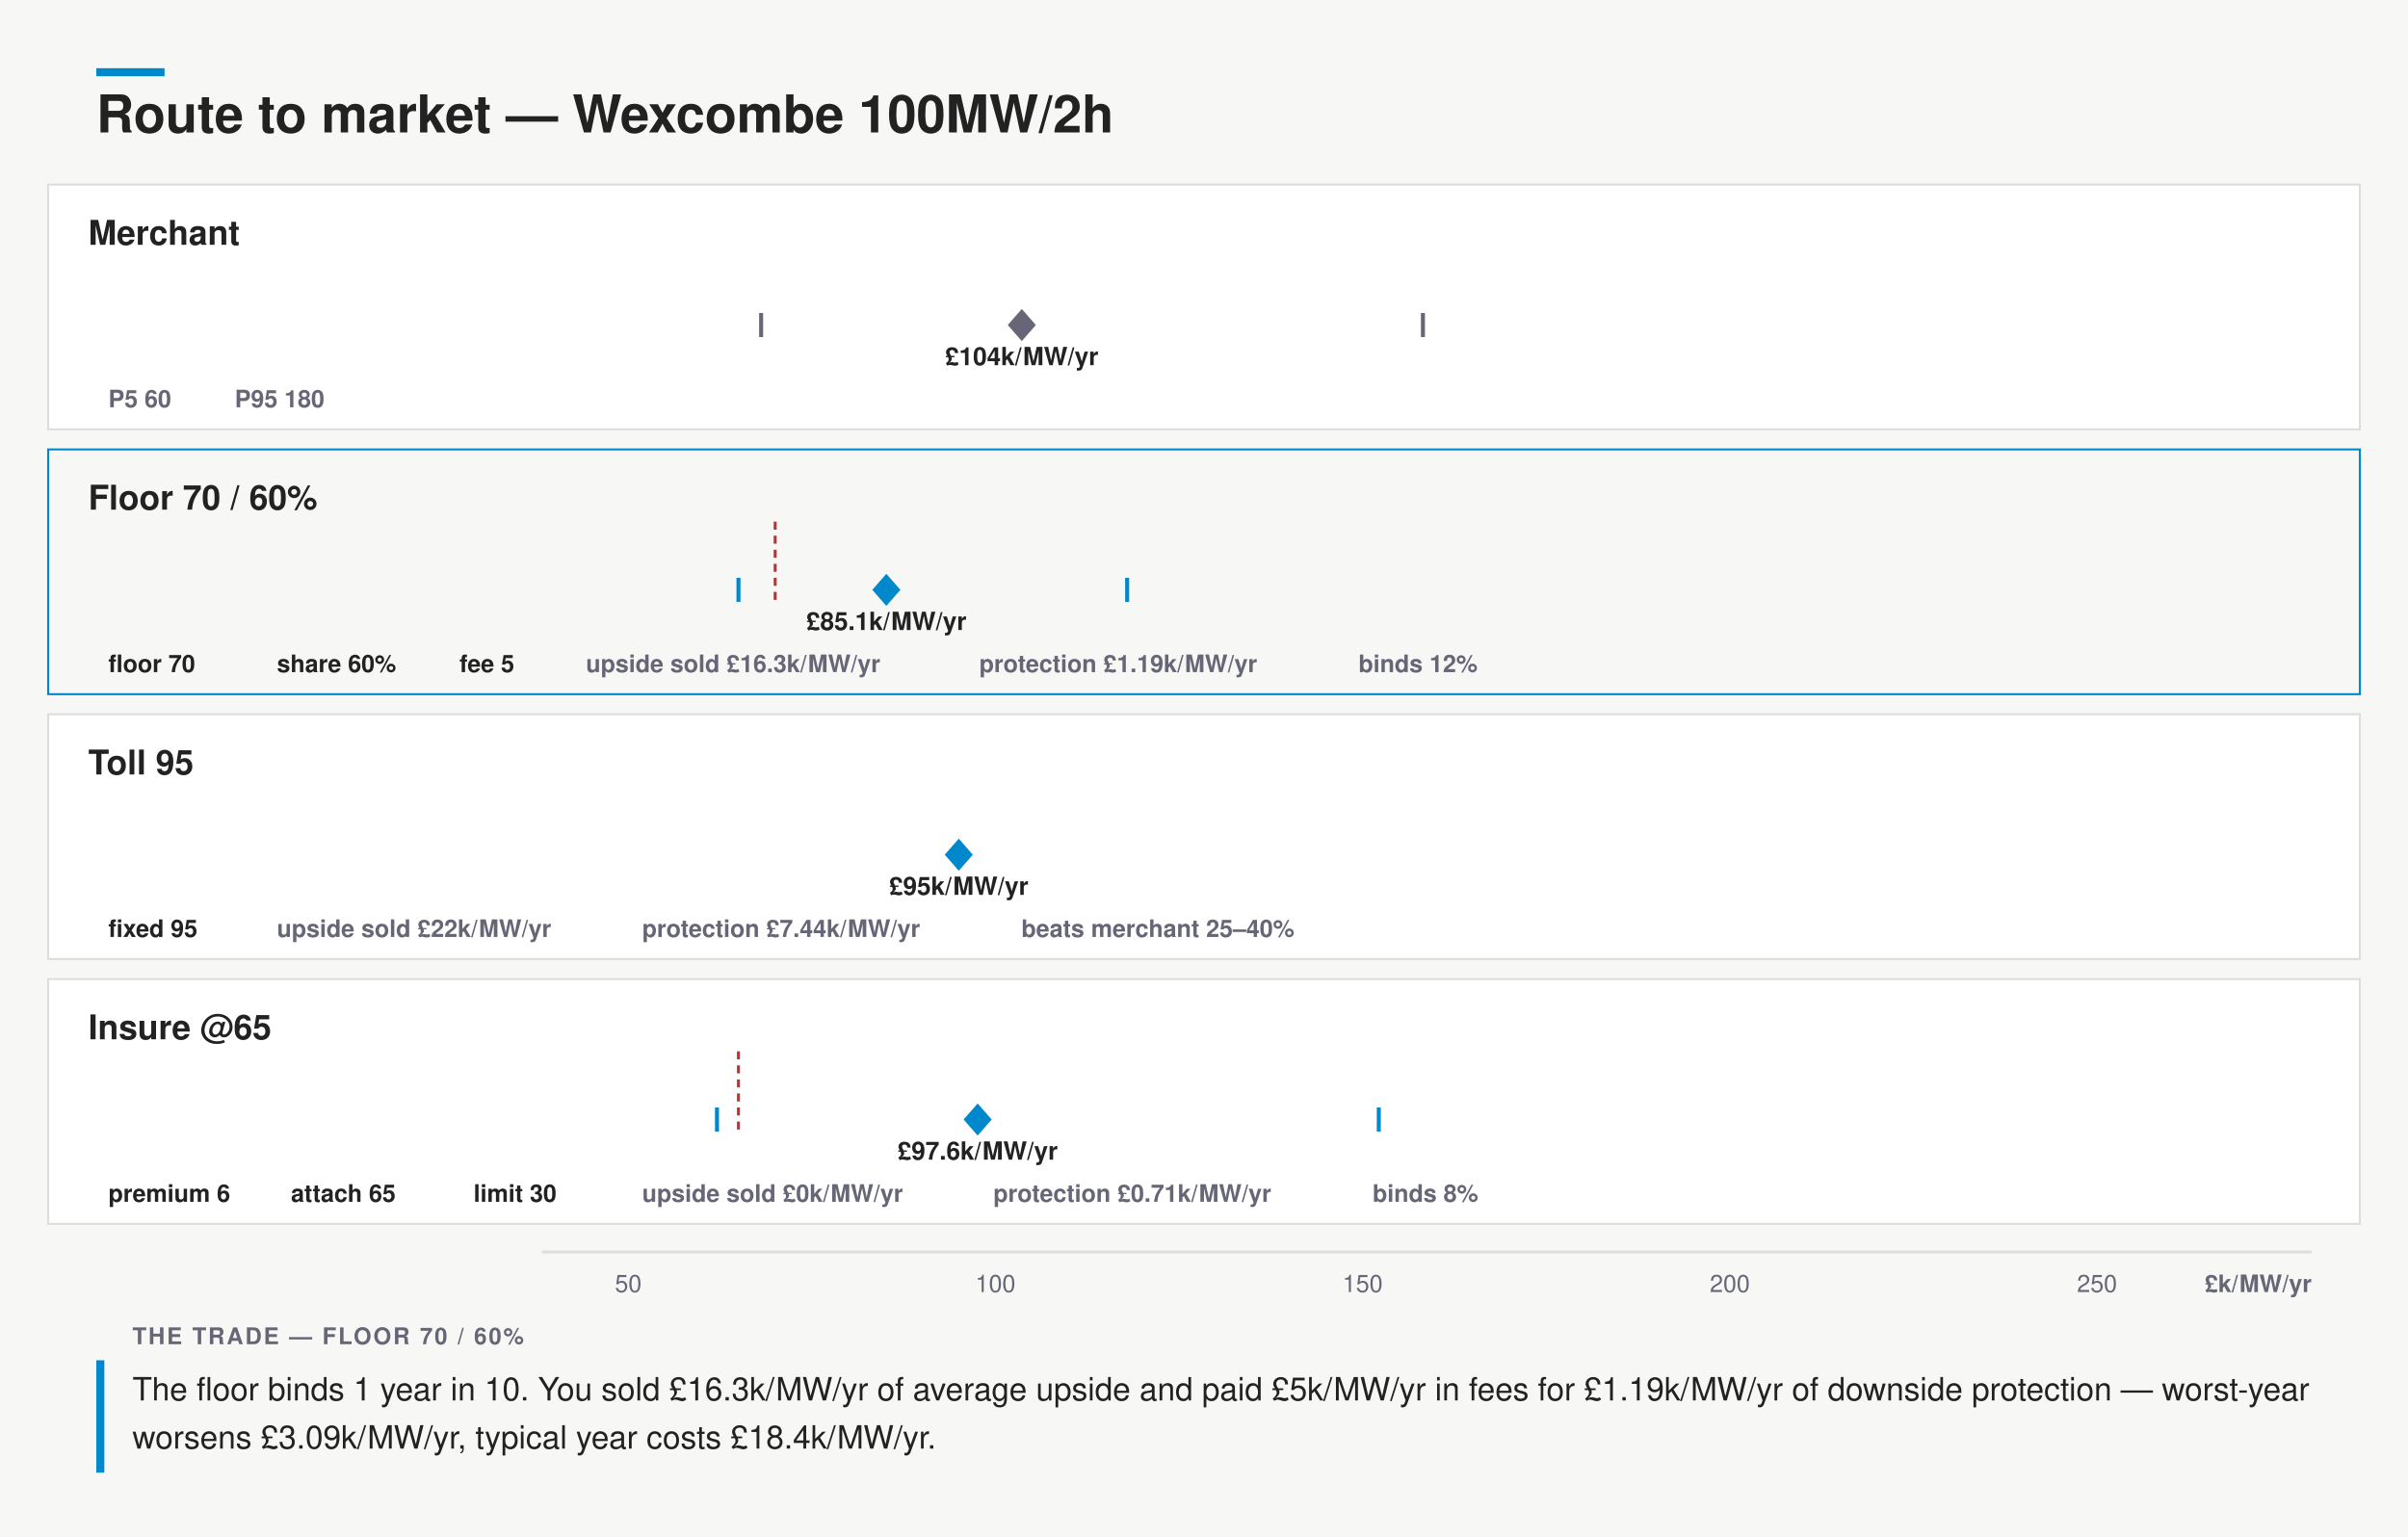
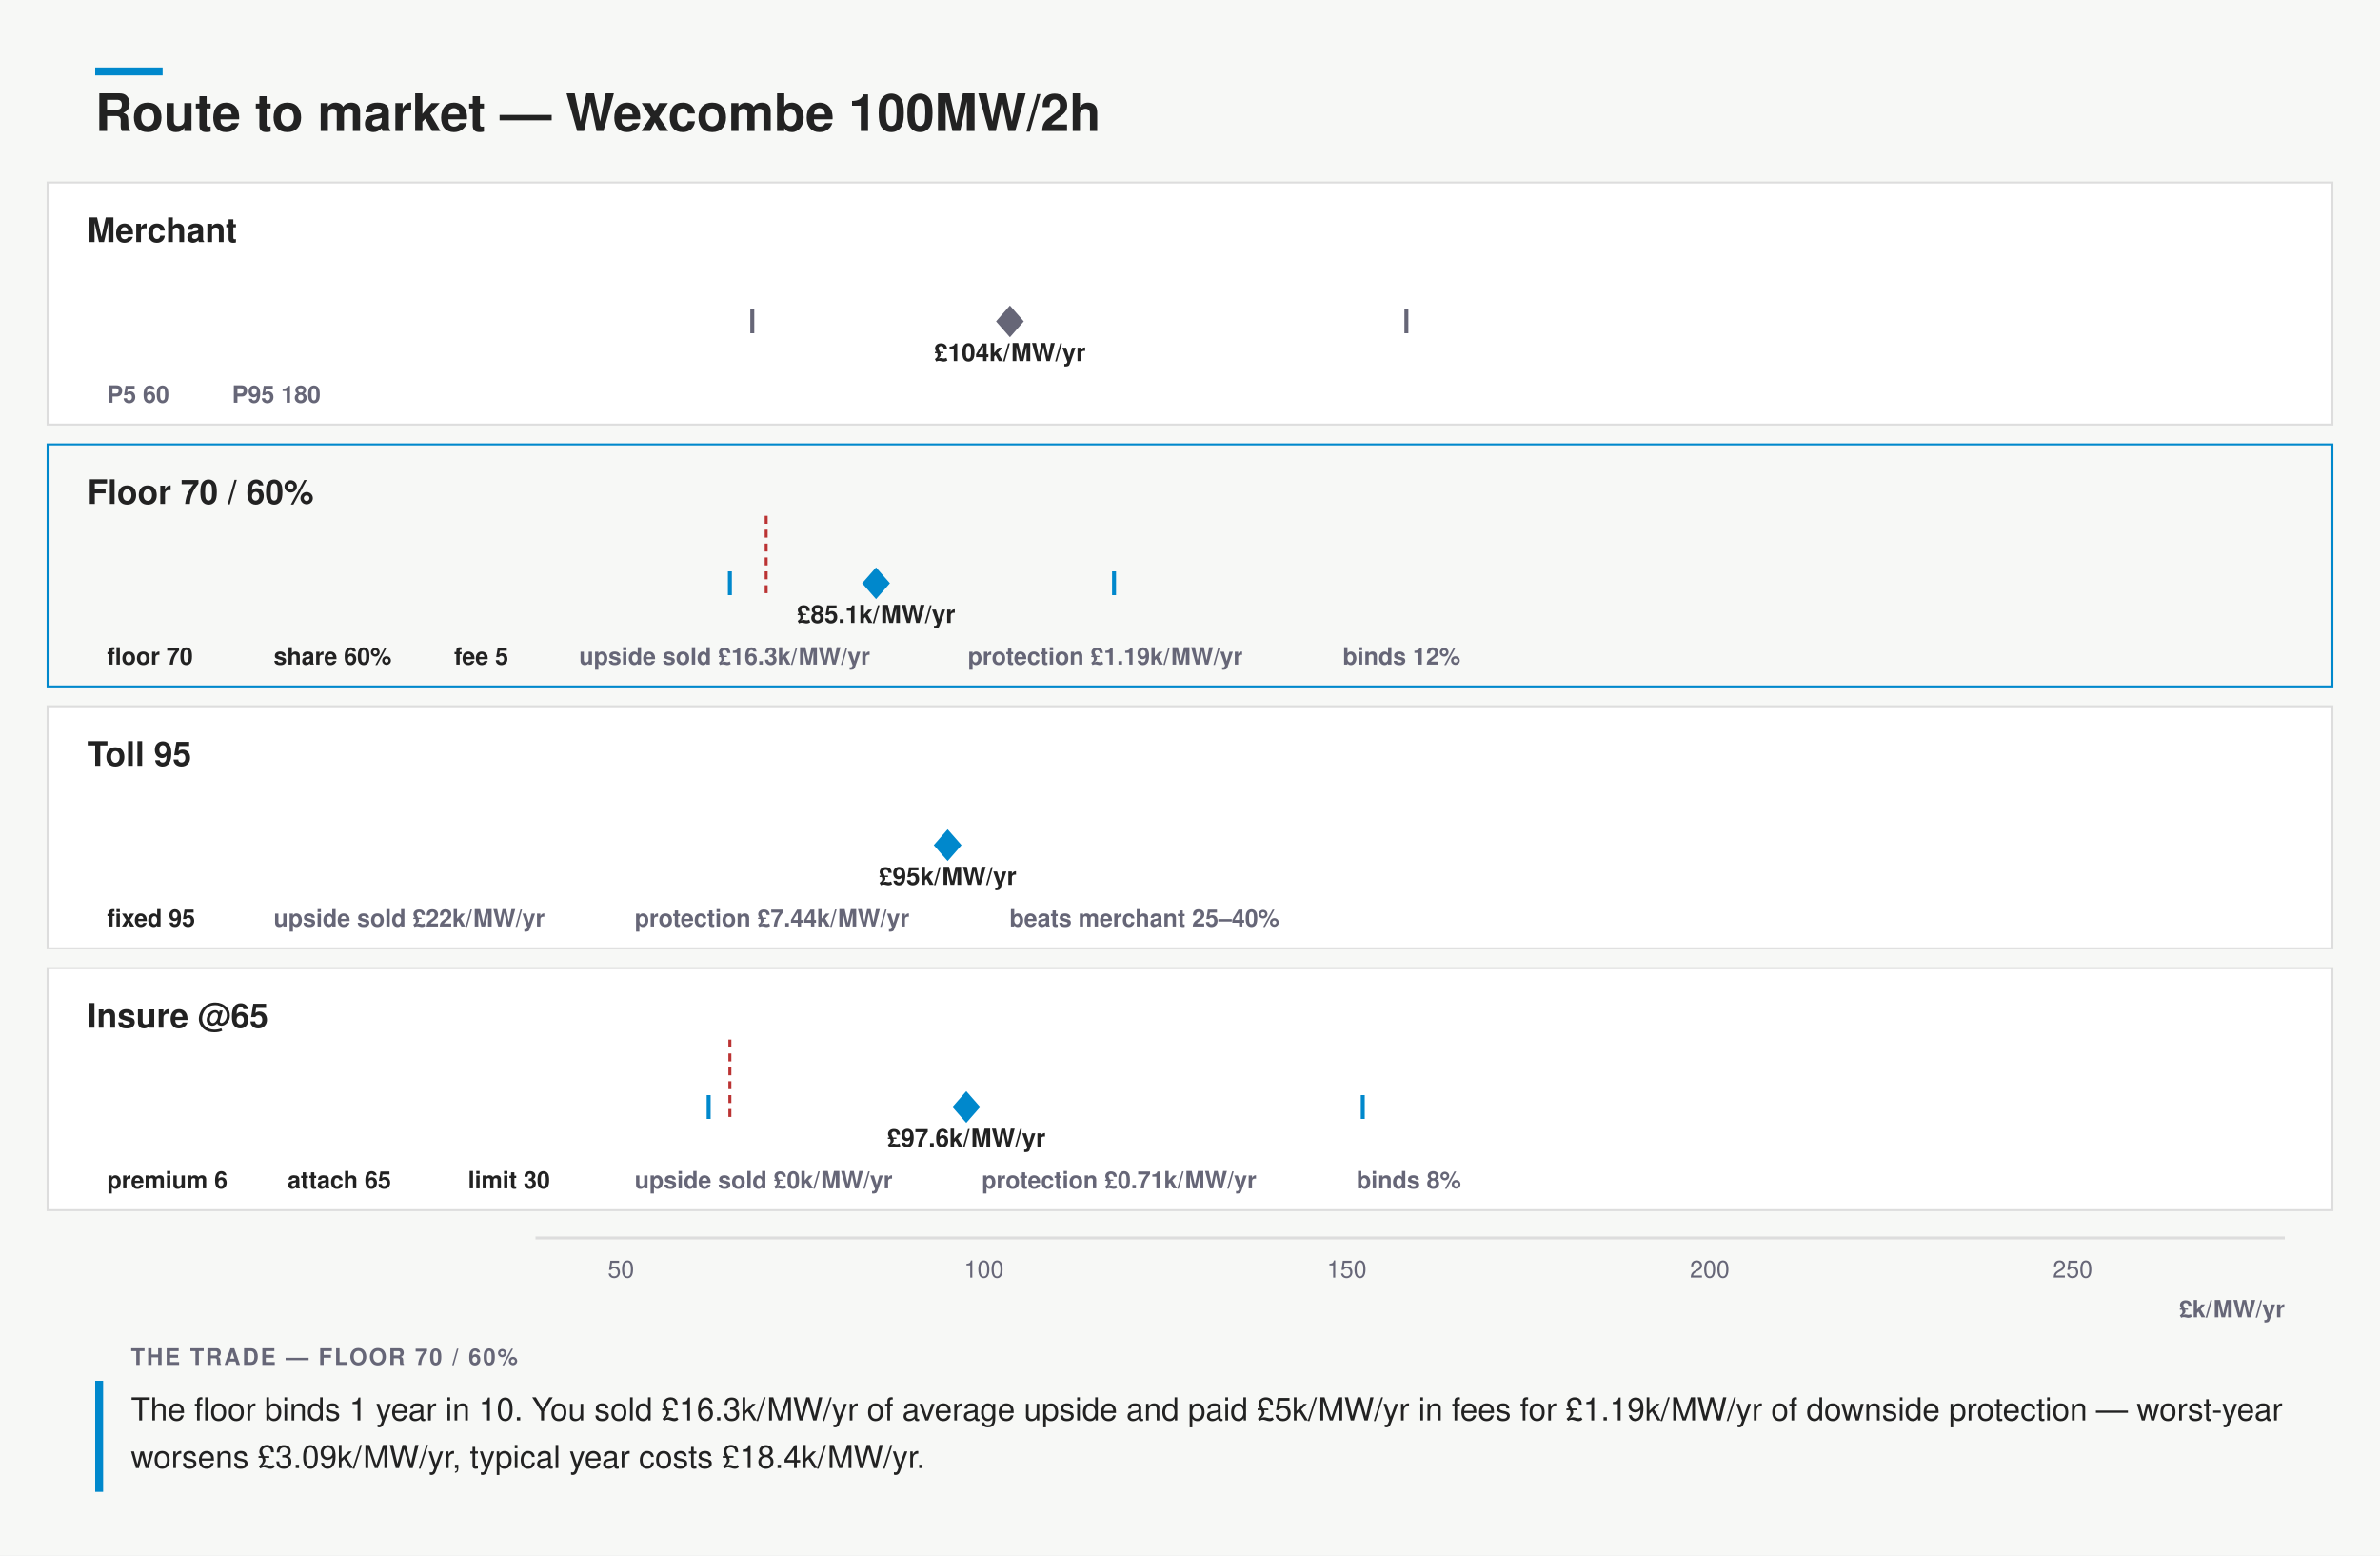
- <svg xmlns="http://www.w3.org/2000/svg" width="1200" height="766" viewBox="0 0 1200 766" font-family="&quot;Helvetica Neue&quot;,Helvetica,&quot;Segoe UI&quot;,Roboto,sans-serif">
-   <rect width="1200" height="766" fill="#f7f8f6" />
+ <svg xmlns="http://www.w3.org/2000/svg" width="1200" height="784" viewBox="0 0 1200 784" font-family="&quot;Helvetica Neue&quot;,Helvetica,&quot;Segoe UI&quot;,Roboto,sans-serif">
+   <rect width="1200" height="784" fill="#f7f8f6" />
  <rect x="48" y="34" width="34" height="4" fill="#08c" />
  <text x="48" y="66" font-size="26" font-weight="700" fill="#222">Route to market — Wexcombe 100MW/2h</text>
  <rect x="24" y="92" width="1152" height="122" rx="0" fill="#fff" stroke="#ddd" />
  <text x="44" y="122" font-size="17" font-weight="700" fill="#222">Merchant</text>
  <path d="M270.0 162 L276.9 159.2 L290.7 159.8 L304.5 157.9 L318.2 156.8 L332.0 154.1 L345.8 151.1 L359.6 150.2 L373.4 145.0 L387.1 143.3 L400.9 137.5 L414.7 138.6 L428.5 136.3 L442.3 132.0 L456.0 132.8 L469.8 134.8 L483.6 135.6 L497.4 135.8 L511.2 135.9 L525.0 137.8 L538.7 135.7 L552.5 139.4 L566.3 141.5 L580.1 141.3 L593.9 143.3 L607.6 145.2 L621.4 147.1 L635.2 148.5 L649.0 150.6 L662.8 151.4 L676.5 150.7 L690.3 153.8 L704.1 154.5 L717.9 155.3 L731.7 155.9 L745.5 157.4 L759.2 158.1 L773.0 157.8 L786.8 158.1 L800.6 158.2 L814.4 158.9 L828.1 159.1 L841.9 160.1 L855.7 159.9 L869.5 159.9 L883.3 159.7 L897.0 160.6 L910.8 160.8 L924.6 160.7 L938.4 161.1 L952.2 160.5 L966.0 161.5 L979.7 161.5 L993.5 161.7 L1007.3 161.6 L1021.1 161.6 L1034.9 161.6 L1048.6 161.5 L1062.4 161.7 L1076.2 161.8 L1090.0 161.8 L1103.8 161.8 L1117.5 161.9 L1131.3 161.9 L1145.1 160.6 L1152.0 162 Z" fill="none" stroke="none" />
  <rect x="379.3" y="156.5" width="329.8" height="11" rx="0" fill="none" />
  <line x1="379.3" y1="156" x2="379.3" y2="168" stroke="#667" stroke-width="2" />
  <line x1="709.1" y1="156" x2="709.1" y2="168" stroke="#667" stroke-width="2" />
  <path d="M509.2 154 l7 8 l-7 8 l-7 -8 Z" fill="#667" />
  <text x="509.17" y="182" font-size="12.5" font-weight="600" text-anchor="middle" fill="#222">£104k/MW/yr</text>
  <g>
    <rect x="44.0" y="188" width="55.0" height="22" rx="0" fill="none" />
    <text x="54" y="203" font-size="12" font-weight="600" fill="#667">P5 60</text>
  </g>
  <g>
    <rect x="107.0" y="188" width="69.0" height="22" rx="0" fill="none" />
    <text x="117" y="203" font-size="12" font-weight="600" fill="#667">P95 180</text>
  </g>
  <rect x="24" y="224" width="1152" height="122" rx="0" fill="none" stroke="#08c" />
  <text x="44" y="254" font-size="17" font-weight="700" fill="#222">Floor 70 / 60%</text>
  <rect x="270" y="264" width="116.3" height="30" fill="none" />
  <line x1="386.3" y1="260" x2="386.3" y2="300" stroke="#b33" stroke-width="1.5" stroke-dasharray="4 3" />
  <path d="M270.0 294 L276.9 294.0 L290.7 294.0 L304.5 294.0 L318.2 294.0 L332.0 294.0 L345.8 294.0 L359.6 294.0 L373.4 264.0 L387.1 282.1 L400.9 280.3 L414.7 280.3 L428.5 281.1 L442.3 281.6 L456.0 281.7 L469.8 283.0 L483.6 284.3 L497.4 285.6 L511.2 286.8 L525.0 288.4 L538.7 288.7 L552.5 290.2 L566.3 290.6 L580.1 291.4 L593.9 292.0 L607.6 292.1 L621.4 292.4 L635.2 292.7 L649.0 293.0 L662.8 293.0 L676.5 293.3 L690.3 293.4 L704.1 293.4 L717.9 293.7 L731.7 293.8 L745.5 293.8 L759.2 293.8 L773.0 293.8 L786.8 293.9 L800.6 293.9 L814.4 294.0 L828.1 293.9 L841.9 293.9 L855.7 294.0 L869.5 294.0 L883.3 294.0 L897.0 294.0 L910.8 294.0 L924.6 294.0 L938.4 294.0 L952.2 294.0 L966.0 294.0 L979.7 294.0 L993.5 294.0 L1007.3 294.0 L1021.1 294.0 L1034.9 294.0 L1048.6 294.0 L1062.4 294.0 L1076.2 294.0 L1090.0 294.0 L1103.8 294.0 L1117.5 294.0 L1131.3 294.0 L1145.1 293.9 L1152.0 294 Z" fill="none" stroke="none" />
  <rect x="368.0" y="288.5" width="193.7" height="11" rx="0" fill="none" />
  <line x1="368.0" y1="288" x2="368.0" y2="300" stroke="#08c" stroke-width="2" />
  <line x1="561.7" y1="288" x2="561.7" y2="300" stroke="#08c" stroke-width="2" />
  <path d="M441.7 286 l7 8 l-7 8 l-7 -8 Z" fill="#08c" />
  <text x="441.72" y="314" font-size="12.5" font-weight="600" text-anchor="middle" fill="#222">£85.1k/MW/yr</text>
  <g>
    <rect x="44.0" y="320" width="76.0" height="22" rx="0" fill="none" />
    <text x="54" y="335" font-size="12" font-weight="600" fill="#222">floor 70</text>
  </g>
  <g>
    <rect x="128.0" y="320" width="83.0" height="22" rx="0" fill="none" />
    <text x="138" y="335" font-size="12" font-weight="600" fill="#222">share 60%</text>
  </g>
  <g>
    <rect x="219.0" y="320" width="55.0" height="22" rx="0" fill="none" />
    <text x="229" y="335" font-size="12" font-weight="600" fill="#222">fee 5</text>
  </g>
  <g>
    <rect x="282.0" y="320" width="188.0" height="22" rx="0" fill="none" />
    <text x="292" y="335" font-size="12" font-weight="600" fill="#667">upside sold £16.3k/MW/yr</text>
  </g>
  <g>
    <rect x="478.0" y="320" width="181.0" height="22" rx="0" fill="none" />
    <text x="488" y="335" font-size="12" font-weight="600" fill="#667">protection £1.19k/MW/yr</text>
  </g>
  <g>
    <rect x="667.0" y="320" width="83.0" height="22" rx="0" fill="none" />
    <text x="677" y="335" font-size="12" font-weight="600" fill="#667">binds 12%</text>
  </g>
  <rect x="24" y="356" width="1152" height="122" rx="0" fill="#fff" stroke="#ddd" />
  <text x="44" y="386" font-size="17" font-weight="700" fill="#222">Toll 95</text>
  <rect x="477.8" y="420.5" width="0.0" height="11" rx="0" fill="none" />
  <line x1="477.8" y1="420" x2="477.8" y2="432" stroke="#08c" stroke-width="2" />
  <line x1="477.8" y1="420" x2="477.8" y2="432" stroke="#08c" stroke-width="2" />
  <path d="M477.8 418 l7 8 l-7 8 l-7 -8 Z" fill="#08c" />
  <text x="477.79" y="446" font-size="12.5" font-weight="600" text-anchor="middle" fill="#222">£95k/MW/yr</text>
  <g>
    <rect x="44.0" y="452" width="76.0" height="22" rx="0" fill="none" />
    <text x="54" y="467" font-size="12" font-weight="600" fill="#222">fixed 95</text>
  </g>
  <g>
    <rect x="128.0" y="452" width="174.0" height="22" rx="0" fill="none" />
    <text x="138" y="467" font-size="12" font-weight="600" fill="#667">upside sold £22k/MW/yr</text>
  </g>
  <g>
    <rect x="310.0" y="452" width="181.0" height="22" rx="0" fill="none" />
    <text x="320" y="467" font-size="12" font-weight="600" fill="#667">protection £7.44k/MW/yr</text>
  </g>
  <g>
    <rect x="499.0" y="452" width="167.0" height="22" rx="0" fill="none" />
    <text x="509" y="467" font-size="12" font-weight="600" fill="#667">beats merchant 25–40%</text>
  </g>
  <rect x="24" y="488" width="1152" height="122" rx="0" fill="#fff" stroke="#ddd" />
  <text x="44" y="518" font-size="17" font-weight="700" fill="#222">Insure @65</text>
  <rect x="270" y="528" width="98.0" height="30" fill="none" />
  <line x1="368.0" y1="524" x2="368.0" y2="564" stroke="#b33" stroke-width="1.5" stroke-dasharray="4 3" />
  <path d="M270.0 558 L276.9 558.0 L290.7 558.0 L304.5 558.0 L318.2 557.9 L332.0 557.9 L345.8 528.0 L359.6 547.6 L373.4 545.3 L387.1 544.6 L400.9 544.0 L414.7 541.8 L428.5 542.4 L442.3 541.8 L456.0 544.0 L469.8 542.4 L483.6 543.6 L497.4 543.6 L511.2 544.1 L525.0 544.5 L538.7 545.3 L552.5 547.4 L566.3 546.8 L580.1 547.8 L593.9 549.3 L607.6 550.2 L621.4 551.6 L635.2 551.3 L649.0 552.3 L662.8 552.4 L676.5 554.1 L690.3 553.9 L704.1 554.3 L717.9 555.3 L731.7 555.8 L745.5 555.4 L759.2 555.8 L773.0 556.0 L786.8 556.0 L800.6 556.4 L814.4 556.6 L828.1 556.9 L841.9 556.6 L855.7 556.8 L869.5 557.2 L883.3 557.3 L897.0 557.3 L910.8 557.4 L924.6 557.3 L938.4 557.5 L952.2 557.7 L966.0 557.8 L979.7 557.8 L993.5 557.7 L1007.3 557.8 L1021.1 557.8 L1034.9 557.7 L1048.6 557.9 L1062.4 557.9 L1076.2 557.9 L1090.0 557.9 L1103.8 558.0 L1117.5 558.0 L1131.3 557.8 L1145.1 557.4 L1152.0 558 Z" fill="none" stroke="none" />
  <rect x="357.3" y="552.5" width="329.8" height="11" rx="0" fill="none" />
  <line x1="357.3" y1="552" x2="357.3" y2="564" stroke="#08c" stroke-width="2" />
  <line x1="687.1" y1="552" x2="687.1" y2="564" stroke="#08c" stroke-width="2" />
  <path d="M487.2 550 l7 8 l-7 8 l-7 -8 Z" fill="#08c" />
  <text x="487.21" y="578" font-size="12.5" font-weight="600" text-anchor="middle" fill="#222">£97.6k/MW/yr</text>
  <g>
    <rect x="44.0" y="584" width="83.0" height="22" rx="0" fill="none" />
    <text x="54" y="599" font-size="12" font-weight="600" fill="#222">premium 6</text>
  </g>
  <g>
    <rect x="135.0" y="584" width="83.0" height="22" rx="0" fill="none" />
    <text x="145" y="599" font-size="12" font-weight="600" fill="#222">attach 65</text>
  </g>
  <g>
    <rect x="226.0" y="584" width="76.0" height="22" rx="0" fill="none" />
    <text x="236" y="599" font-size="12" font-weight="600" fill="#222">limit 30</text>
  </g>
  <g>
    <rect x="310.0" y="584" width="167.0" height="22" rx="0" fill="none" />
    <text x="320" y="599" font-size="12" font-weight="600" fill="#667">upside sold £0k/MW/yr</text>
  </g>
  <g>
    <rect x="485.0" y="584" width="181.0" height="22" rx="0" fill="none" />
    <text x="495" y="599" font-size="12" font-weight="600" fill="#667">protection £0.71k/MW/yr</text>
  </g>
  <g>
    <rect x="674.0" y="584" width="76.0" height="22" rx="0" fill="none" />
    <text x="684" y="599" font-size="12" font-weight="600" fill="#667">binds 8%</text>
  </g>
  <line x1="270" y1="624" x2="1152" y2="624" stroke="#ddd" stroke-width="1.5" />
  <text x="313.1" y="644" font-size="12" text-anchor="middle" fill="#667">50</text>
  <text x="496.09" y="644" font-size="12" text-anchor="middle" fill="#667">100</text>
  <text x="679.07" y="644" font-size="12" text-anchor="middle" fill="#667">150</text>
  <text x="862.06" y="644" font-size="12" text-anchor="middle" fill="#667">200</text>
  <text x="1045.04" y="644" font-size="12" text-anchor="middle" fill="#667">250</text>
-   <text x="1152" y="644" font-size="12" font-weight="600" text-anchor="end" fill="#667">£k/MW/yr</text>
-   <rect x="48" y="678" width="4" height="56" fill="#08c" />
-   <text x="66" y="670" font-size="11.5" font-weight="700" letter-spacing=".08em" fill="#667">THE TRADE — FLOOR 70 / 60%</text>
-   <text x="66" y="698" font-size="16" fill="#222">The floor binds 1 year in 10. You sold £16.3k/MW/yr of average upside and paid £5k/MW/yr in fees for £1.19k/MW/yr of downside protection — worst-year</text>
-   <text x="66" y="722" font-size="16" fill="#222">worsens £3.09k/MW/yr, typical year costs £18.4k/MW/yr.</text>
+   <text x="1152" y="664" font-size="12" font-weight="600" text-anchor="end" fill="#667">£k/MW/yr</text>
+   <rect x="48" y="696" width="4" height="56" fill="#08c" />
+   <text x="66" y="688" font-size="11.5" font-weight="700" letter-spacing=".08em" fill="#667">THE TRADE — FLOOR 70 / 60%</text>
+   <text x="66" y="716" font-size="16" fill="#222">The floor binds 1 year in 10. You sold £16.3k/MW/yr of average upside and paid £5k/MW/yr in fees for £1.19k/MW/yr of downside protection — worst-year</text>
+   <text x="66" y="740" font-size="16" fill="#222">worsens £3.09k/MW/yr, typical year costs £18.4k/MW/yr.</text>
</svg>
